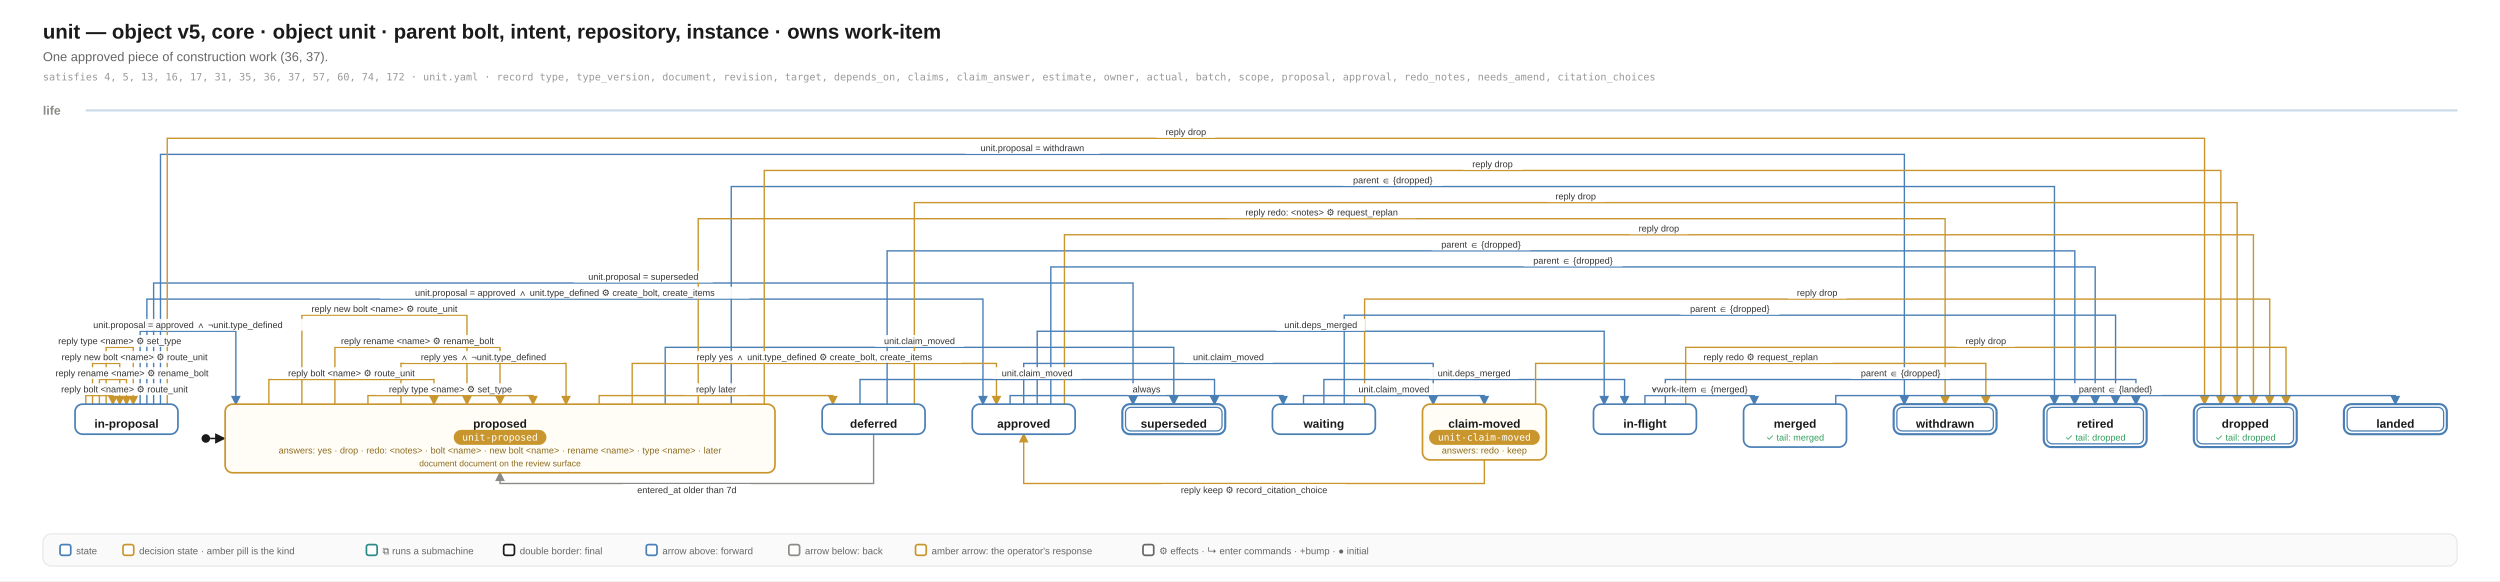
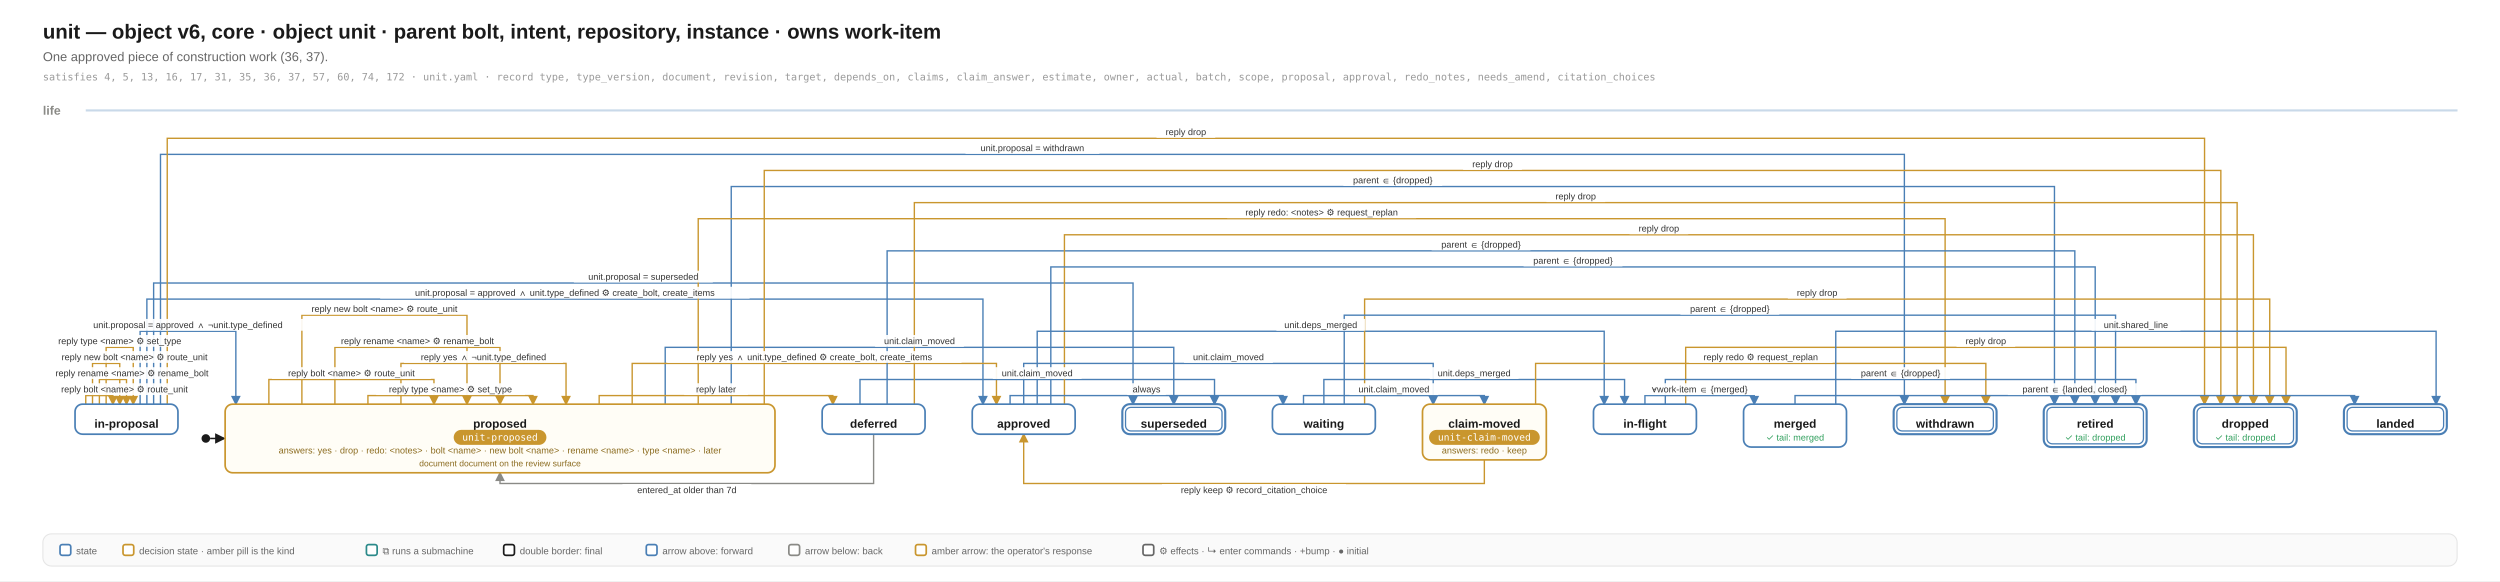
<svg xmlns="http://www.w3.org/2000/svg" width="2332" height="542" viewBox="0 0 2332 542" font-family="-apple-system, 'Helvetica Neue', Arial, sans-serif">
  <defs>
    <marker id="mB" viewBox="0 0 10 10" refX="8.5" refY="5" markerWidth="7" markerHeight="7" orient="auto-start-reverse">
      <path d="M0 0L10 5L0 10z" fill="#4a7fb5" />
    </marker>
    <marker id="mT" viewBox="0 0 10 10" refX="8.5" refY="5" markerWidth="7" markerHeight="7" orient="auto-start-reverse">
      <path d="M0 0L10 5L0 10z" fill="#2b8a8a" />
    </marker>
    <marker id="mG" viewBox="0 0 10 10" refX="8.5" refY="5" markerWidth="7" markerHeight="7" orient="auto-start-reverse">
      <path d="M0 0L10 5L0 10z" fill="#8a8a86" />
    </marker>
    <marker id="mA" viewBox="0 0 10 10" refX="8.5" refY="5" markerWidth="7" markerHeight="7" orient="auto-start-reverse">
      <path d="M0 0L10 5L0 10z" fill="#c9962e" />
    </marker>
    <marker id="mI" viewBox="0 0 10 10" refX="8.5" refY="5" markerWidth="7" markerHeight="7" orient="auto-start-reverse">
      <path d="M0 0L10 5L0 10z" fill="#1a1a1a" />
    </marker>
  </defs>
  <rect width="2332" height="542" fill="#fff" />
-   <text x="40" y="36" font-size="19" font-weight="700" fill="#1a1a1a">unit — object v5, core · object unit · parent bolt, intent, repository, instance · owns work-item</text>
+   <text x="40" y="36" font-size="19" font-weight="700" fill="#1a1a1a">unit — object v6, core · object unit · parent bolt, intent, repository, instance · owns work-item</text>
  <text x="40" y="57" font-size="12" fill="#666">One approved piece of construction work (36, 37).</text>
  <text x="40" y="75" font-size="9.5" font-family="monospace" fill="#999">satisfies 4, 5, 13, 16, 17, 31, 35, 36, 37, 57, 60, 74, 172 · unit.yaml · record type, type_version, document, revision, target, depends_on, claims, claim_answer, estimate, owner, actual, batch, scope, proposal, approval, redo_notes, needs_amend, citation_choices</text>
  <text x="40" y="107" font-size="11.5" font-weight="700" fill="#8a8a86">life</text>
  <line x1="80" y1="103" x2="2292.375" y2="103" stroke="#4a7fb5" stroke-width="2" opacity="0.3" />
  <circle cx="192.0" cy="409.0" r="4" fill="#1a1a1a" />
  <line x1="196.0" y1="409.0" x2="209.0" y2="409.0" stroke="#1a1a1a" stroke-width="1.4" marker-end="url(#mI)" />
  <path d="M130.7,377.0 V309.0 H220.0 V377.0" fill="none" stroke="#4a7fb5" stroke-width="1.3" marker-end="url(#mB)" />
  <path d="M137.0,377.0 V279.0 H916.9 V377.0" fill="none" stroke="#4a7fb5" stroke-width="1.3" marker-end="url(#mB)" />
  <path d="M149.7,377.0 V144.0 H1776.4 V377.0" fill="none" stroke="#4a7fb5" stroke-width="1.3" marker-end="url(#mB)" />
  <path d="M143.3,377.0 V264.0 H1056.9 V377.0" fill="none" stroke="#4a7fb5" stroke-width="1.3" marker-end="url(#mB)" />
  <path d="M80.0,377.0 V369.0 H105.3 V377.0" fill="none" stroke="#c9962e" stroke-width="1.3" marker-end="url(#mA)" />
  <path d="M86.3,377.0 V339.0 H111.7 V377.0" fill="none" stroke="#c9962e" stroke-width="1.3" marker-end="url(#mA)" />
  <path d="M92.7,377.0 V354.0 H118.0 V377.0" fill="none" stroke="#c9962e" stroke-width="1.3" marker-end="url(#mA)" />
  <path d="M99.0,377.0 V324.0 H124.3 V377.0" fill="none" stroke="#c9962e" stroke-width="1.3" marker-end="url(#mA)" />
  <path d="M156.0,377.0 V129.0 H2056.4 V377.0" fill="none" stroke="#c9962e" stroke-width="1.3" marker-end="url(#mA)" />
  <path d="M620.5,377.0 V324.0 H1094.9 V377.0" fill="none" stroke="#4a7fb5" stroke-width="1.3" marker-end="url(#mB)" />
  <path d="M682.1,377.0 V174.0 H1916.4 V377.0" fill="none" stroke="#4a7fb5" stroke-width="1.3" marker-end="url(#mB)" />
  <path d="M250.8,377.0 V354.0 H404.8 V377.0" fill="none" stroke="#c9962e" stroke-width="1.3" marker-end="url(#mA)" />
  <path d="M281.6,377.0 V294.0 H435.6 V377.0" fill="none" stroke="#c9962e" stroke-width="1.3" marker-end="url(#mA)" />
  <path d="M312.4,377.0 V324.0 H466.4 V377.0" fill="none" stroke="#c9962e" stroke-width="1.3" marker-end="url(#mA)" />
  <path d="M343.2,377.0 V369.0 H497.2 V377.0" fill="none" stroke="#c9962e" stroke-width="1.3" marker-end="url(#mA)" />
  <path d="M374.0,377.0 V339.0 H528.0 V377.0" fill="none" stroke="#c9962e" stroke-width="1.3" marker-end="url(#mA)" />
  <path d="M589.7,377.0 V339.0 H929.5 V377.0" fill="none" stroke="#c9962e" stroke-width="1.3" marker-end="url(#mA)" />
  <path d="M651.3,377.0 V204.0 H1814.4 V377.0" fill="none" stroke="#c9962e" stroke-width="1.3" marker-end="url(#mA)" />
  <path d="M712.9,377.0 V159.0 H2071.6 V377.0" fill="none" stroke="#c9962e" stroke-width="1.3" marker-end="url(#mA)" />
  <path d="M558.9,377.0 V369.0 H776.9 V377.0" fill="none" stroke="#c9962e" stroke-width="1.3" marker-end="url(#mA)" />
  <path d="M802.2,377.0 V354.0 H1132.9 V377.0" fill="none" stroke="#4a7fb5" stroke-width="1.3" marker-end="url(#mB)" />
  <path d="M827.5,377.0 V234.0 H1935.4 V377.0" fill="none" stroke="#4a7fb5" stroke-width="1.3" marker-end="url(#mB)" />
  <path d="M814.9,405.0 V451.0 H466.4 V441.0" fill="none" stroke="#8a8a86" stroke-width="1.3" marker-end="url(#mG)" />
  <path d="M852.9,377.0 V189.0 H2086.8 V377.0" fill="none" stroke="#c9962e" stroke-width="1.3" marker-end="url(#mA)" />
  <path d="M992.9,377.0 V219.0 H2102.0 V377.0" fill="none" stroke="#c9962e" stroke-width="1.3" marker-end="url(#mA)" />
  <path d="M954.9,377.0 V339.0 H1336.9 V377.0" fill="none" stroke="#4a7fb5" stroke-width="1.3" marker-end="url(#mB)" />
  <path d="M980.2,377.0 V249.0 H1954.4 V377.0" fill="none" stroke="#4a7fb5" stroke-width="1.3" marker-end="url(#mB)" />
  <path d="M967.5,377.0 V309.0 H1496.4 V377.0" fill="none" stroke="#4a7fb5" stroke-width="1.3" marker-end="url(#mB)" />
  <path d="M942.2,377.0 V369.0 H1196.9 V377.0" fill="none" stroke="#4a7fb5" stroke-width="1.3" marker-end="url(#mB)" />
  <path d="M1272.9,377.0 V279.0 H2117.2 V377.0" fill="none" stroke="#c9962e" stroke-width="1.3" marker-end="url(#mA)" />
  <path d="M1215.9,377.0 V369.0 H1384.6 V377.0" fill="none" stroke="#4a7fb5" stroke-width="1.3" marker-end="url(#mB)" />
  <path d="M1253.9,377.0 V294.0 H1973.4 V377.0" fill="none" stroke="#4a7fb5" stroke-width="1.3" marker-end="url(#mB)" />
  <path d="M1234.9,377.0 V354.0 H1515.4 V377.0" fill="none" stroke="#4a7fb5" stroke-width="1.3" marker-end="url(#mB)" />
  <path d="M1432.4,377.0 V339.0 H1852.4 V377.0" fill="none" stroke="#c9962e" stroke-width="1.3" marker-end="url(#mA)" />
  <path d="M1384.6,429.0 V451.0 H954.9 V405.0" fill="none" stroke="#c9962e" stroke-width="1.3" marker-end="url(#mA)" />
  <path d="M1572.4,377.0 V324.0 H2132.4 V377.0" fill="none" stroke="#c9962e" stroke-width="1.3" marker-end="url(#mA)" />
  <path d="M1553.4,377.0 V354.0 H1992.4 V377.0" fill="none" stroke="#4a7fb5" stroke-width="1.3" marker-end="url(#mB)" />
  <path d="M1534.4,377.0 V369.0 H1636.4 V377.0" fill="none" stroke="#4a7fb5" stroke-width="1.3" marker-end="url(#mB)" />
-   <path d="M1712.4,377.0 V369.0 H2234.4 V377.0" fill="none" stroke="#4a7fb5" stroke-width="1.3" marker-end="url(#mB)" />
+   <path d="M1674.4,377.0 V369.0 H2196.4 V377.0" fill="none" stroke="#4a7fb5" stroke-width="1.3" marker-end="url(#mB)" />
+   <path d="M1712.4,377.0 V309.0 H2272.4 V377.0" fill="none" stroke="#4a7fb5" stroke-width="1.3" marker-end="url(#mB)" />
  <rect x="70.0" y="377.0" width="96.0" height="28.0" rx="7" fill="#fff" stroke="#4a7fb5" stroke-width="1.6" />
  <text x="118.0" y="399.0" font-size="11" fill="#1a1a1a" text-anchor="middle" font-weight="700">in-proposal</text>
  <rect x="210.0" y="377.0" width="512.9" height="64.0" rx="7" fill="#fffdf6" stroke="#c9962e" stroke-width="1.6" />
  <text x="466.4" y="399.0" font-size="11" fill="#1a1a1a" text-anchor="middle" font-weight="700">proposed</text>
  <rect x="423.2" y="401.0" width="86.5" height="14" rx="7" fill="#c9962e" />
  <text x="466.4" y="411.0" font-size="9" font-family="monospace" fill="#fff" text-anchor="middle">unit-proposed</text>
  <text x="466.4" y="423.0" font-size="8.5" fill="#8a6a1d" text-anchor="middle">answers: yes · drop · redo: &lt;notes&gt; · bolt &lt;name&gt; · new bolt &lt;name&gt; · rename &lt;name&gt; · type &lt;name&gt; · later</text>
  <text x="466.4" y="435.0" font-size="8" fill="#8a6a1d" text-anchor="middle">document document on the review surface</text>
  <rect x="766.9" y="377.0" width="96.0" height="28.0" rx="7" fill="#fff" stroke="#4a7fb5" stroke-width="1.6" />
  <text x="814.9" y="399.0" font-size="11" fill="#1a1a1a" text-anchor="middle" font-weight="700">deferred</text>
  <rect x="906.9" y="377.0" width="96.0" height="28.0" rx="7" fill="#fff" stroke="#4a7fb5" stroke-width="1.6" />
  <text x="954.9" y="399.0" font-size="11" fill="#1a1a1a" text-anchor="middle" font-weight="700">approved</text>
  <rect x="1046.9" y="377.0" width="96.0" height="28.0" rx="7" fill="#fff" stroke="#4a7fb5" stroke-width="2" />
  <rect x="1049.9" y="380.0" width="90.0" height="22.0" rx="5" fill="none" stroke="#4a7fb5" stroke-width="1.2" />
  <text x="1094.9" y="399.0" font-size="11" fill="#1a1a1a" text-anchor="middle" font-weight="700">superseded</text>
  <rect x="1186.9" y="377.0" width="96.0" height="28.0" rx="7" fill="#fff" stroke="#4a7fb5" stroke-width="1.6" />
  <text x="1234.9" y="399.0" font-size="11" fill="#1a1a1a" text-anchor="middle" font-weight="700">waiting</text>
  <rect x="1326.9" y="377.0" width="115.5" height="52.0" rx="7" fill="#fffdf6" stroke="#c9962e" stroke-width="1.6" />
  <text x="1384.6" y="399.0" font-size="11" fill="#1a1a1a" text-anchor="middle" font-weight="700">claim-moved</text>
  <rect x="1333.0" y="401.0" width="103.3" height="14" rx="7" fill="#c9962e" />
  <text x="1384.6" y="411.0" font-size="9" font-family="monospace" fill="#fff" text-anchor="middle">unit-claim-moved</text>
  <text x="1384.6" y="423.0" font-size="8.5" fill="#8a6a1d" text-anchor="middle">answers: redo · keep</text>
  <rect x="1486.4" y="377.0" width="96.0" height="28.0" rx="7" fill="#fff" stroke="#4a7fb5" stroke-width="1.6" />
  <text x="1534.4" y="399.0" font-size="11" fill="#1a1a1a" text-anchor="middle" font-weight="700">in-flight</text>
  <rect x="1626.4" y="377.0" width="96.0" height="40.0" rx="7" fill="#fff" stroke="#4a7fb5" stroke-width="1.6" />
  <text x="1674.4" y="399.0" font-size="11" fill="#1a1a1a" text-anchor="middle" font-weight="700">merged</text>
  <text x="1674.4" y="411.0" font-size="8.5" fill="#2e9e5b" text-anchor="middle">✓ tail: merged</text>
  <rect x="1766.4" y="377.0" width="96.0" height="28.0" rx="7" fill="#fff" stroke="#4a7fb5" stroke-width="2" />
  <rect x="1769.4" y="380.0" width="90.0" height="22.0" rx="5" fill="none" stroke="#4a7fb5" stroke-width="1.2" />
  <text x="1814.4" y="399.0" font-size="11" fill="#1a1a1a" text-anchor="middle" font-weight="700">withdrawn</text>
  <rect x="1906.4" y="377.0" width="96.0" height="40.0" rx="7" fill="#fff" stroke="#4a7fb5" stroke-width="2" />
  <rect x="1909.4" y="380.0" width="90.0" height="34.0" rx="5" fill="none" stroke="#4a7fb5" stroke-width="1.2" />
  <text x="1954.4" y="399.0" font-size="11" fill="#1a1a1a" text-anchor="middle" font-weight="700">retired</text>
  <text x="1954.4" y="411.0" font-size="8.5" fill="#2e9e5b" text-anchor="middle">✓ tail: dropped</text>
  <rect x="2046.4" y="377.0" width="96.0" height="40.0" rx="7" fill="#fff" stroke="#4a7fb5" stroke-width="2" />
  <rect x="2049.4" y="380.0" width="90.0" height="34.0" rx="5" fill="none" stroke="#4a7fb5" stroke-width="1.2" />
  <text x="2094.4" y="399.0" font-size="11" fill="#1a1a1a" text-anchor="middle" font-weight="700">dropped</text>
  <text x="2094.4" y="411.0" font-size="8.5" fill="#2e9e5b" text-anchor="middle">✓ tail: dropped</text>
  <rect x="2186.4" y="377.0" width="96.0" height="28.0" rx="7" fill="#fff" stroke="#4a7fb5" stroke-width="2" />
  <rect x="2189.4" y="380.0" width="90.0" height="22.0" rx="5" fill="none" stroke="#4a7fb5" stroke-width="1.2" />
  <text x="2234.4" y="399.0" font-size="11" fill="#1a1a1a" text-anchor="middle" font-weight="700">landed</text>
  <rect x="66.1" y="297.5" width="218.4" height="11" fill="#fff" opacity="0.92" />
  <text x="175.3" y="306.0" font-size="8.5" fill="#333" text-anchor="middle">unit.proposal = approved ∧ ¬unit.type_defined</text>
  <rect x="354.6" y="267.5" width="344.6" height="11" fill="#fff" opacity="0.92" />
  <text x="526.9" y="276.0" font-size="8.5" fill="#333" text-anchor="middle">unit.proposal = approved ∧ unit.type_defined ⚙ create_bolt, create_items</text>
  <rect x="900.6" y="132.5" width="124.9" height="11" fill="#fff" opacity="0.92" />
  <text x="963.0" y="141.0" font-size="8.5" fill="#333" text-anchor="middle">unit.proposal = withdrawn</text>
  <rect x="535.3" y="252.5" width="129.6" height="11" fill="#fff" opacity="0.92" />
  <text x="600.1" y="261.0" font-size="8.5" fill="#333" text-anchor="middle">unit.proposal = superseded</text>
  <rect x="42.0" y="357.5" width="148.2" height="11" fill="#fff" opacity="0.92" />
  <text x="116.1" y="366.0" font-size="8.5" fill="#333" text-anchor="middle">reply bolt &lt;name&gt; ⚙ route_unit</text>
  <rect x="42.0" y="327.5" width="167.0" height="11" fill="#fff" opacity="0.92" />
  <text x="125.5" y="336.0" font-size="8.5" fill="#333" text-anchor="middle">reply new bolt &lt;name&gt; ⚙ route_unit</text>
  <rect x="42.0" y="342.5" width="162.3" height="11" fill="#fff" opacity="0.92" />
  <text x="123.1" y="351.0" font-size="8.5" fill="#333" text-anchor="middle">reply rename &lt;name&gt; ⚙ rename_bolt</text>
  <rect x="42.2" y="312.5" width="138.9" height="11" fill="#fff" opacity="0.92" />
  <text x="111.7" y="321.0" font-size="8.5" fill="#333" text-anchor="middle">reply type &lt;name&gt; ⚙ set_type</text>
  <rect x="1078.8" y="117.5" width="54.8" height="11" fill="#fff" opacity="0.92" />
  <text x="1106.2" y="126.0" font-size="8.5" fill="#333" text-anchor="middle">reply drop</text>
  <rect x="816.3" y="312.5" width="82.8" height="11" fill="#fff" opacity="0.92" />
  <text x="857.7" y="321.0" font-size="8.5" fill="#333" text-anchor="middle">unit.claim_moved</text>
  <rect x="1253.1" y="162.5" width="92.2" height="11" fill="#fff" opacity="0.92" />
  <text x="1299.2" y="171.0" font-size="8.5" fill="#333" text-anchor="middle">parent ∈ {dropped}</text>
  <rect x="253.7" y="342.5" width="148.2" height="11" fill="#fff" opacity="0.92" />
  <text x="327.8" y="351.0" font-size="8.5" fill="#333" text-anchor="middle">reply bolt &lt;name&gt; ⚙ route_unit</text>
  <rect x="275.1" y="282.5" width="167.0" height="11" fill="#fff" opacity="0.92" />
  <text x="358.6" y="291.0" font-size="8.5" fill="#333" text-anchor="middle">reply new bolt &lt;name&gt; ⚙ route_unit</text>
  <rect x="308.3" y="312.5" width="162.3" height="11" fill="#fff" opacity="0.92" />
  <text x="389.4" y="321.0" font-size="8.5" fill="#333" text-anchor="middle">reply rename &lt;name&gt; ⚙ rename_bolt</text>
  <rect x="350.8" y="357.5" width="138.9" height="11" fill="#fff" opacity="0.92" />
  <text x="420.2" y="366.0" font-size="8.5" fill="#333" text-anchor="middle">reply type &lt;name&gt; ⚙ set_type</text>
  <rect x="376.9" y="327.5" width="148.2" height="11" fill="#fff" opacity="0.92" />
  <text x="451.0" y="336.0" font-size="8.5" fill="#333" text-anchor="middle">reply yes ∧ ¬unit.type_defined</text>
  <rect x="622.4" y="327.5" width="274.5" height="11" fill="#fff" opacity="0.92" />
  <text x="759.6" y="336.0" font-size="8.5" fill="#333" text-anchor="middle">reply yes ∧ unit.type_defined ⚙ create_bolt, create_items</text>
  <rect x="1144.7" y="192.5" width="176.3" height="11" fill="#fff" opacity="0.92" />
  <text x="1232.8" y="201.0" font-size="8.5" fill="#333" text-anchor="middle">reply redo: &lt;notes&gt; ⚙ request_replan</text>
  <rect x="1364.8" y="147.5" width="54.8" height="11" fill="#fff" opacity="0.92" />
  <text x="1392.2" y="156.0" font-size="8.5" fill="#333" text-anchor="middle">reply drop</text>
  <rect x="638.2" y="357.5" width="59.4" height="11" fill="#fff" opacity="0.92" />
  <text x="667.9" y="366.0" font-size="8.5" fill="#333" text-anchor="middle">reply later</text>
  <rect x="926.1" y="342.5" width="82.8" height="11" fill="#fff" opacity="0.92" />
  <text x="967.5" y="351.0" font-size="8.5" fill="#333" text-anchor="middle">unit.claim_moved</text>
  <rect x="1335.4" y="222.5" width="92.2" height="11" fill="#fff" opacity="0.92" />
  <text x="1381.5" y="231.0" font-size="8.5" fill="#333" text-anchor="middle">parent ∈ {dropped}</text>
  <rect x="580.6" y="451.5" width="120.2" height="11" fill="#fff" opacity="0.92" />
  <text x="640.7" y="460.0" font-size="8.5" fill="#333" text-anchor="middle">entered_at older than 7d</text>
  <rect x="1442.5" y="177.5" width="54.8" height="11" fill="#fff" opacity="0.92" />
  <text x="1469.8" y="186.0" font-size="8.5" fill="#333" text-anchor="middle">reply drop</text>
  <rect x="1520.0" y="207.5" width="54.8" height="11" fill="#fff" opacity="0.92" />
  <text x="1547.4" y="216.0" font-size="8.5" fill="#333" text-anchor="middle">reply drop</text>
  <rect x="1104.5" y="327.5" width="82.8" height="11" fill="#fff" opacity="0.92" />
  <text x="1145.9" y="336.0" font-size="8.5" fill="#333" text-anchor="middle">unit.claim_moved</text>
  <rect x="1421.2" y="237.5" width="92.2" height="11" fill="#fff" opacity="0.92" />
  <text x="1467.3" y="246.0" font-size="8.5" fill="#333" text-anchor="middle">parent ∈ {dropped}</text>
  <rect x="1190.6" y="297.5" width="82.8" height="11" fill="#fff" opacity="0.92" />
  <text x="1232.0" y="306.0" font-size="8.5" fill="#333" text-anchor="middle">unit.deps_merged</text>
  <rect x="1051.5" y="357.5" width="36.0" height="11" fill="#fff" opacity="0.92" />
  <text x="1069.5" y="366.0" font-size="8.5" fill="#333" text-anchor="middle">always</text>
  <rect x="1667.7" y="267.5" width="54.8" height="11" fill="#fff" opacity="0.92" />
  <text x="1695.0" y="276.0" font-size="8.5" fill="#333" text-anchor="middle">reply drop</text>
  <rect x="1258.8" y="357.5" width="82.8" height="11" fill="#fff" opacity="0.92" />
  <text x="1300.2" y="366.0" font-size="8.5" fill="#333" text-anchor="middle">unit.claim_moved</text>
  <rect x="1567.5" y="282.5" width="92.2" height="11" fill="#fff" opacity="0.92" />
  <text x="1613.6" y="291.0" font-size="8.5" fill="#333" text-anchor="middle">parent ∈ {dropped}</text>
  <rect x="1333.7" y="342.5" width="82.8" height="11" fill="#fff" opacity="0.92" />
  <text x="1375.1" y="351.0" font-size="8.5" fill="#333" text-anchor="middle">unit.deps_merged</text>
  <rect x="1575.3" y="327.5" width="134.2" height="11" fill="#fff" opacity="0.92" />
  <text x="1642.4" y="336.0" font-size="8.5" fill="#333" text-anchor="middle">reply redo ⚙ request_replan</text>
  <rect x="1083.9" y="451.5" width="171.6" height="11" fill="#fff" opacity="0.92" />
  <text x="1169.8" y="460.0" font-size="8.5" fill="#333" text-anchor="middle">reply keep ⚙ record_citation_choice</text>
  <rect x="1825.0" y="312.5" width="54.8" height="11" fill="#fff" opacity="0.92" />
  <text x="1852.4" y="321.0" font-size="8.5" fill="#333" text-anchor="middle">reply drop</text>
  <rect x="1726.8" y="342.5" width="92.2" height="11" fill="#fff" opacity="0.92" />
  <text x="1772.9" y="351.0" font-size="8.5" fill="#333" text-anchor="middle">parent ∈ {dropped}</text>
  <rect x="1532.3" y="357.5" width="106.2" height="11" fill="#fff" opacity="0.92" />
  <text x="1585.4" y="366.0" font-size="8.5" fill="#333" text-anchor="middle">∀work-item ∈ {merged}</text>
-   <rect x="1929.6" y="357.5" width="87.5" height="11" fill="#fff" opacity="0.92" />
-   <text x="1973.4" y="366.0" font-size="8.5" fill="#333" text-anchor="middle">parent ∈ {landed}</text>
+   <rect x="1872.9" y="357.5" width="124.9" height="11" fill="#fff" opacity="0.92" />
+   <text x="1935.4" y="366.0" font-size="8.5" fill="#333" text-anchor="middle">parent ∈ {landed, closed}</text>
+   <rect x="1951.0" y="297.5" width="82.8" height="11" fill="#fff" opacity="0.92" />
+   <text x="1992.4" y="306.0" font-size="8.5" fill="#333" text-anchor="middle">unit.shared_line</text>
  <rect x="40" y="498" width="2252" height="30" rx="8" fill="#fafafa" stroke="#e5e5e5" />
  <rect x="56" y="508" width="10" height="10" rx="2" fill="#fff" stroke="#4a7fb5" stroke-width="1.6" />
  <text x="71" y="517" font-size="9" fill="#666">state</text>
  <rect x="114.75" y="508" width="10" height="10" rx="2" fill="#fff" stroke="#c9962e" stroke-width="1.6" />
  <text x="129.75" y="517" font-size="9" fill="#666">decision state · amber pill is the kind</text>
  <rect x="341.8" y="508" width="10" height="10" rx="2" fill="#fff" stroke="#2b8a8a" stroke-width="1.6" />
  <text x="356.8" y="517" font-size="9" fill="#666">⧉ runs a submachine</text>
  <rect x="469.85" y="508" width="10" height="10" rx="2" fill="#fff" stroke="#1a1a1a" stroke-width="1.6" />
  <text x="484.85" y="517" font-size="9" fill="#666">double border: final</text>
  <rect x="602.85" y="508" width="10" height="10" rx="2" fill="#fff" stroke="#4a7fb5" stroke-width="1.6" />
  <text x="617.85" y="517" font-size="9" fill="#666">arrow above: forward</text>
  <rect x="735.85" y="508" width="10" height="10" rx="2" fill="#fff" stroke="#8a8a86" stroke-width="1.6" />
  <text x="750.85" y="517" font-size="9" fill="#666">arrow below: back</text>
  <rect x="854.0" y="508" width="10" height="10" rx="2" fill="#fff" stroke="#c9962e" stroke-width="1.6" />
  <text x="869.0" y="517" font-size="9" fill="#666">amber arrow: the operator's response</text>
  <rect x="1066.2" y="508" width="10" height="10" rx="2" fill="#fff" stroke="#666" stroke-width="1.6" />
  <text x="1081.2" y="517" font-size="9" fill="#666">⚙ effects · ↳ enter commands · +bump · ● initial</text>
</svg>
